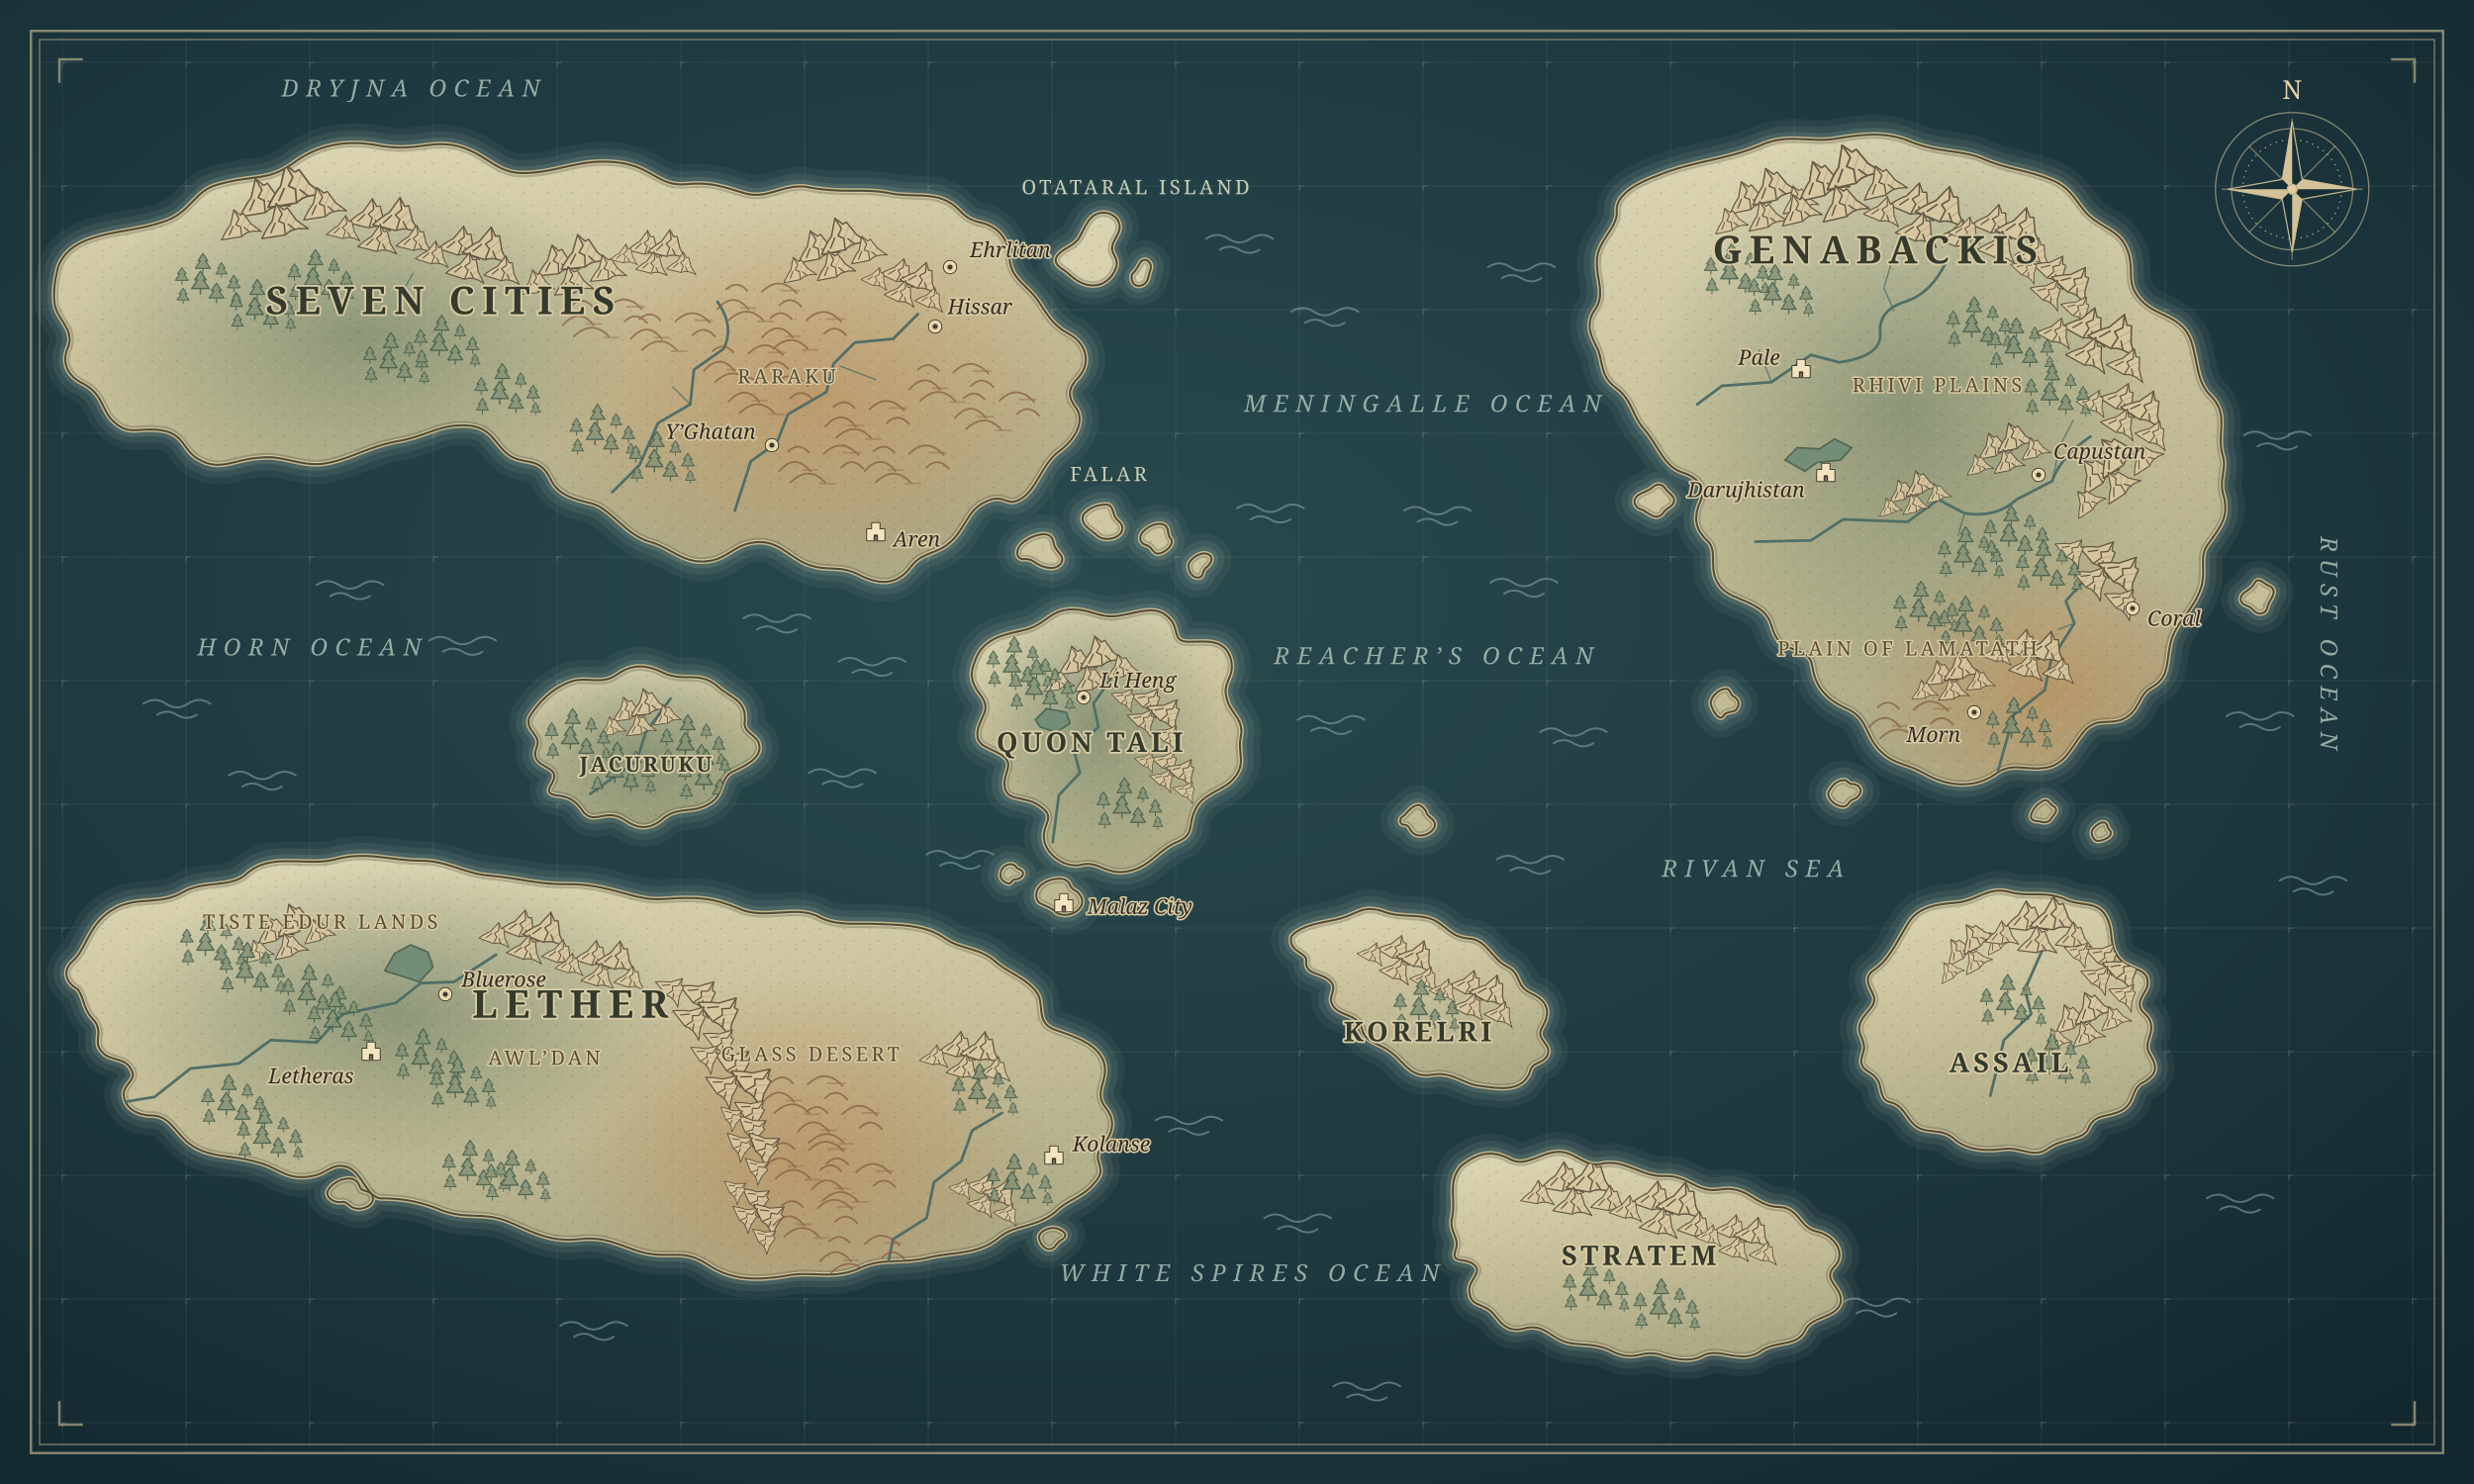
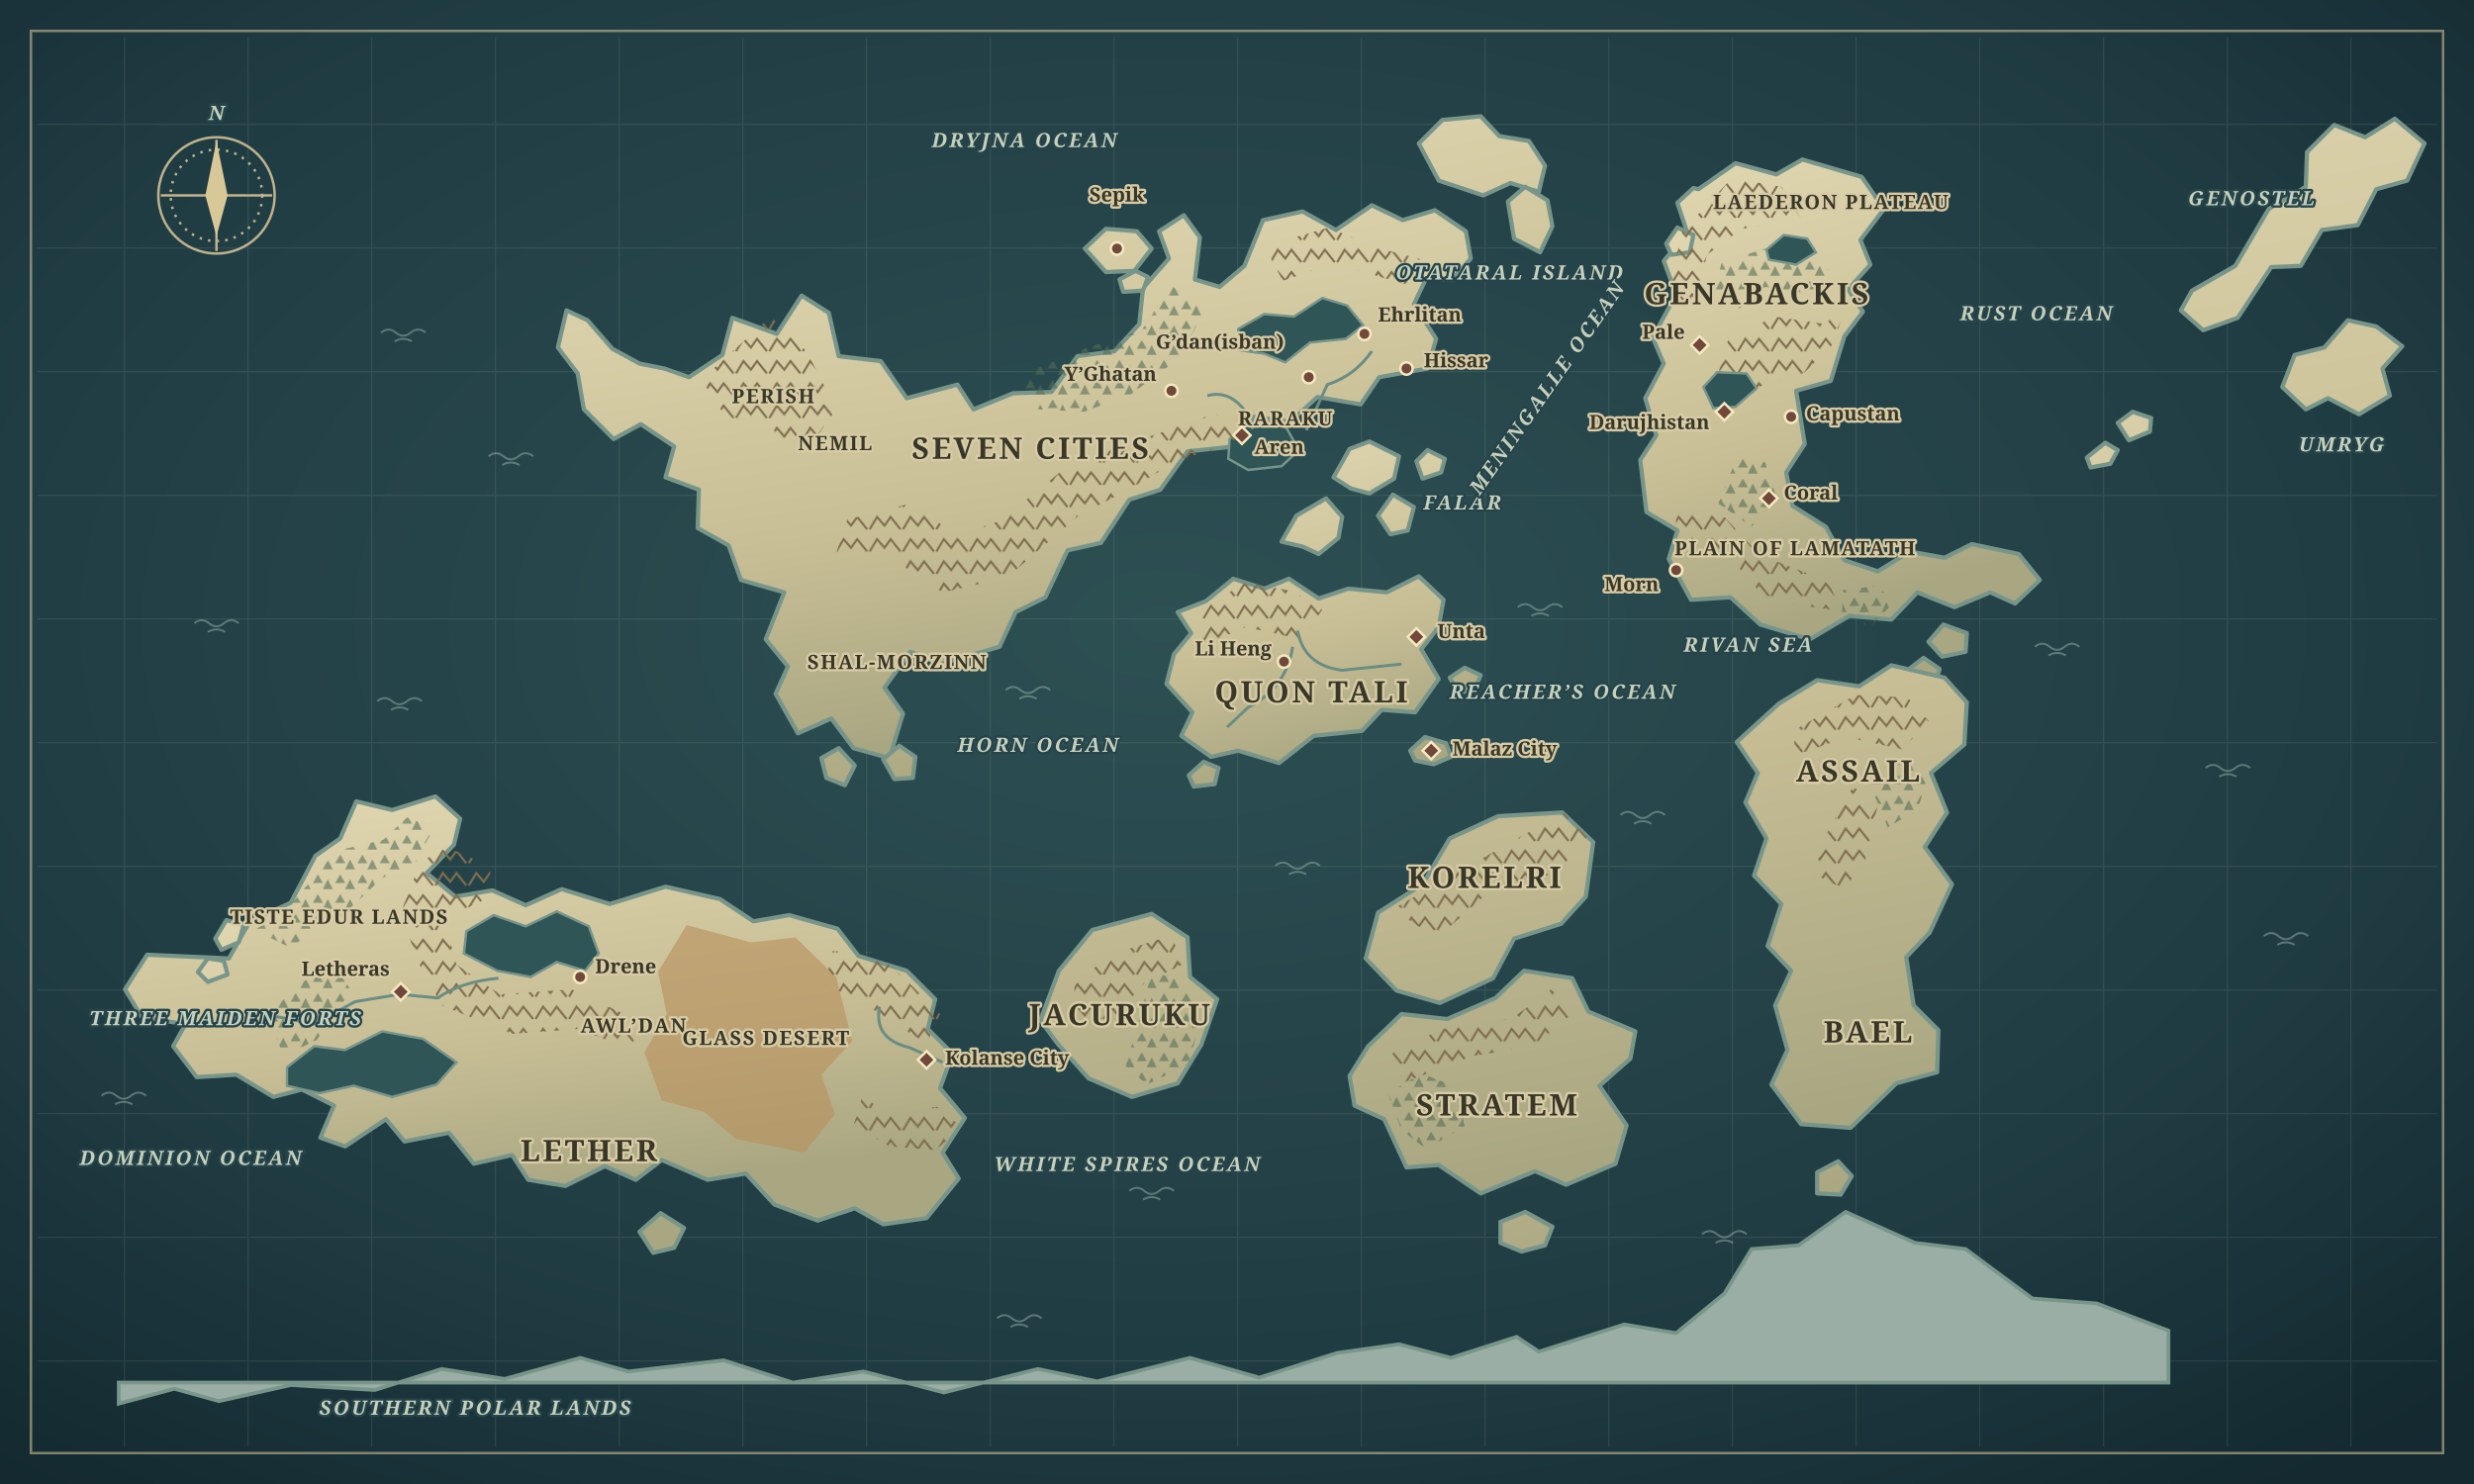
<svg xmlns="http://www.w3.org/2000/svg" viewBox="0 0 2000 1200" width="2000" height="1200" role="img" aria-labelledby="title desc">
  <defs>
-     <radialGradient id="sea" cx="44%" cy="40%" r="76%">
-       <stop stop-color="#294a4e" />
-       <stop offset=".65" stop-color="#1d373e" />
-       <stop offset="1" stop-color="#13272e" />
+     <radialGradient id="sea" cx="47%" cy="42%" r="74%">
+       <stop stop-color="#2d5053" />
+       <stop offset=".67" stop-color="#203c43" />
+       <stop offset="1" stop-color="#142930" />
    </radialGradient>
-     <linearGradient id="land" x2=".2" y2="1">
-       <stop stop-color="#ddd7b6" />
-       <stop offset=".52" stop-color="#c7c09a" />
-       <stop offset="1" stop-color="#adab87" />
+     <linearGradient id="land" x2=".25" y2="1">
+       <stop stop-color="#e1d8b2" />
+       <stop offset=".62" stop-color="#c9bf96" />
+       <stop offset="1" stop-color="#a9a782" />
    </linearGradient>
-     <radialGradient id="sand">
-       <stop stop-color="#bc8a57" stop-opacity=".64" />
-       <stop offset="1" stop-color="#bc8a57" stop-opacity="0" />
-     </radialGradient>
-     <radialGradient id="green">
-       <stop stop-color="#556e56" stop-opacity=".52" />
-       <stop offset="1" stop-color="#556e56" stop-opacity="0" />
-     </radialGradient>
-     <pattern id="graticule" width="100" height="100" patternUnits="userSpaceOnUse" x="50" y="50">
-       <path d="M0 100V0H100" fill="none" stroke="#a6b8ae" stroke-opacity=".16" />
-       <path d="M-4 0H4M0 0v4" stroke="#c6c8ab" stroke-opacity=".36" />
+     <pattern id="grid" width="100" height="100" patternUnits="userSpaceOnUse">
+       <path d="M0 100V0h100" fill="none" stroke="#b8ccb8" stroke-opacity=".115" stroke-width="2" />
    </pattern>
-     <pattern id="paper" width="20" height="17" patternUnits="userSpaceOnUse">
-       <path d="M2 3h2m9 2h1m-5 8h2m7-4h1M3 16h1" stroke="#342d21" stroke-width=".8" stroke-opacity=".2" />
-       <path d="M5 8h2m9 6h1m-8-13h1" stroke="#f7efce" stroke-width=".8" stroke-opacity=".26" />
+     <pattern id="ridge" width="27" height="18" patternUnits="userSpaceOnUse">
+       <path d="m1 14 6-10 6 7 5-7 8 10" fill="none" stroke="#7e6d4e" stroke-width="1.7" />
    </pattern>
-     <pattern id="hatch" width="6" height="6" patternUnits="userSpaceOnUse" patternTransform="rotate(35)">
-       <path d="M0 0v6" stroke="#655643" stroke-opacity=".28" stroke-width="1.6" />
+     <pattern id="trees" width="18" height="16" patternUnits="userSpaceOnUse">
+       <path d="m1 10 4-7 4 7zm8 5 4-8 4 8z" fill="#536c57" opacity=".58" />
    </pattern>
-     <path id="seven" d="M47 216       C58 186 101 190 130 180 C155 173 156 154 177 149       C206 141 216 147 237 132 C256 118 278 112 308 118       C338 123 349 112 373 119 C395 126 402 141 425 140       C452 139 467 129 495 131 C527 133 531 151 554 149       C575 147 584 151 601 156 C620 162 632 149 651 151       C682 157 696 152 718 156 C736 160 754 155 768 164       C777 169 778 177 793 180 C809 184 815 195 816 208       C817 226 830 230 839 243 C847 255 851 263 864 270       C877 277 883 292 872 305 C864 313 862 320 870 330       C878 342 867 357 856 365 C842 375 838 397 824 404       C813 410 812 398 796 406 C781 413 780 430 765 441       C753 449 744 447 735 460 C724 473 711 473 695 465       C678 456 670 463 652 456 C636 449 628 435 607 439       C591 442 586 455 565 454 C550 453 540 442 525 438       C505 432 494 411 478 407 C466 404 451 401 445 387       C436 369 425 376 413 369 C400 361 399 345 377 344       C354 343 345 353 320 357 C295 362 282 372 261 375       C242 377 229 368 211 370 C189 371 178 382 160 371       C148 364 149 351 131 348 C112 345 105 353 92 341       C82 332 84 319 67 310 C56 305 49 294 55 281       C61 266 45 258 44 244 C43 234 45 224 47 216Z" />
-     <path id="genabackis" d="M1340 142       C1369 130 1393 130 1422 118 C1446 107 1463 116 1485 112       C1504 109 1523 106 1543 114 C1567 124 1585 121 1602 128       C1622 137 1637 137 1657 145 C1677 152 1679 168 1693 178       C1706 187 1716 189 1721 206 C1725 221 1718 231 1733 245       C1745 256 1764 256 1771 275 C1777 292 1775 308 1787 320       C1803 336 1791 351 1797 369 C1800 379 1794 387 1797 399       C1803 418 1794 427 1785 440 C1777 450 1784 462 1779 476       C1772 496 1757 504 1754 523 C1751 539 1753 548 1739 556       C1728 562 1730 576 1715 582 C1704 586 1695 580 1685 591       C1674 604 1670 619 1652 621 C1637 623 1626 616 1613 626       C1594 639 1572 635 1555 625 C1539 616 1531 619 1518 605       C1508 593 1509 580 1493 573 C1473 564 1467 552 1465 538       C1463 525 1447 527 1439 519 C1430 510 1435 501 1422 492       C1407 482 1393 483 1387 468 C1382 456 1389 444 1379 436       C1371 428 1369 419 1374 407 C1380 395 1373 386 1360 382       C1345 377 1341 361 1330 348 C1319 336 1320 324 1307 314       C1294 305 1296 294 1292 283 C1287 273 1281 263 1289 251       C1298 239 1291 227 1291 213 C1290 195 1308 185 1307 171       C1306 157 1324 148 1340 142Z" />
-     <path id="quon" d="M788 535       C795 514 815 513 830 509 C847 504 850 491 871 493       C884 494 890 500 904 498 C923 495 936 488 947 502       C953 510 948 519 961 519 C975 519 990 516 995 533       C999 548 987 551 992 566 C995 577 1006 582 1003 596       C1000 610 1009 618 995 632 C986 640 972 642 966 655       C960 668 966 675 951 681 C937 687 930 700 914 704       C895 709 889 696 875 699 C862 703 845 691 844 678       C843 665 854 661 841 652 C828 642 812 650 812 633       C813 622 820 617 809 610 C797 603 787 603 791 588       C795 576 801 573 792 561 C785 552 784 545 788 535Z" />
-     <path id="lether" d="M58 778       C71 767 71 746 94 734 C112 725 129 732 147 722       C165 711 187 719 200 706 C220 689 247 701 271 695       C296 688 316 696 340 696 C362 696 374 706 395 708       C420 710 433 715 456 715 C493 714 512 729 536 727       C565 725 576 726 598 735 C618 744 643 732 661 741       C674 748 686 747 704 747 C726 748 747 747 764 759       C777 768 791 766 804 777 C813 786 831 791 839 804       C844 814 838 826 851 832 C867 838 890 844 893 862       C895 875 884 884 894 896 C902 906 900 916 891 927       C881 939 896 943 886 955 C875 969 864 969 853 980       C837 993 820 990 807 1001 C790 1015 770 1012 750 1017       C729 1022 713 1017 696 1025 C675 1035 658 1028 639 1031       C611 1036 591 1035 573 1023 C552 1009 544 1018 521 1013       C504 1009 491 999 468 1002 C443 1005 427 994 409 987       C389 980 378 986 358 979 C341 972 327 969 308 969       C295 968 293 945 278 943 C268 941 264 949 252 951       C232 955 225 944 209 940       C185 933 167 937 151 923 C141 914 136 902 123 902       C111 902 100 896 100 884 C102 874 112 873 105 863       C100 855 88 858 82 850 C75 842 84 835 76 825       C67 816 69 809 63 800 C54 795 50 786 58 778Z" />
-     <path id="jacuruku" d="M428 580       C435 568 447 556 462 551 C475 547 486 554 498 546       C509 538 520 536 536 544 C553 552 565 542 580 555       C591 565 604 566 602 584 C601 592 610 594 613 600       C618 612 603 619 592 624 C581 630 586 643 573 650       C560 658 549 652 537 661 C525 672 515 670 505 663       C490 653 481 667 472 657 C466 648 461 644 449 643       C434 640 458 629 443 621 C436 617 430 614 434 604       C438 594 424 591 428 580Z" />
-     <path id="korel" d="M1044 757       C1054 746 1075 746 1086 742 C1098 738 1103 732 1118 737       C1133 743 1149 738 1161 745 C1171 751 1174 758 1188 759       C1202 760 1206 776 1219 782 C1230 788 1225 797 1237 803       C1251 809 1254 818 1247 830 C1240 841 1255 844 1251 853       C1247 861 1239 858 1237 866 C1231 884 1211 880 1196 878       C1184 877 1174 866 1158 869 C1141 872 1136 860 1126 852       C1114 842 1104 844 1101 832 C1098 819 1081 822 1077 812       C1073 805 1083 799 1074 792 C1066 786 1055 788 1056 777       C1057 770 1041 770 1044 757Z" />
-     <path id="stratem" d="M1181 943       C1196 931 1207 930 1222 938 C1233 943 1243 934 1255 932       C1272 928 1280 945 1295 941 C1313 937 1328 952 1345 951       C1365 950 1371 965 1390 962 C1413 958 1418 975 1437 976       C1455 976 1454 993 1469 996 C1483 999 1493 1014 1483 1024       C1472 1035 1490 1041 1488 1053 C1485 1066 1464 1064 1459 1076       C1453 1089 1436 1084 1424 1092 C1408 1104 1390 1089 1377 1096       C1368 1101 1357 1100 1344 1096 C1327 1090 1323 1102 1304 1093       C1291 1086 1280 1088 1269 1086 C1254 1083 1249 1070 1233 1074       C1216 1079 1212 1066 1205 1060 C1198 1054 1189 1056 1188 1045       C1186 1036 1199 1029 1192 1023 C1185 1016 1172 1023 1177 1010       C1180 1000 1171 996 1174 984 C1177 969 1170 956 1181 943Z" />
-     <path id="assail" d="M1514 785       C1527 777 1533 762 1543 746 C1551 733 1567 731 1581 730       C1597 729 1607 717 1623 721 C1642 726 1652 720 1669 727       C1683 734 1697 727 1704 744 C1709 756 1704 766 1715 777       C1724 785 1738 783 1736 797 C1734 804 1725 811 1733 819       C1747 831 1732 841 1737 851 C1743 861 1746 867 1733 875       C1722 880 1727 891 1715 898 C1703 904 1693 900 1688 913       C1684 922 1667 920 1655 929 C1644 937 1633 927 1620 929       C1605 931 1590 930 1580 921 C1569 911 1556 918 1547 909       C1540 902 1538 893 1527 891 C1519 888 1522 878 1517 872       C1512 865 1501 866 1506 852 C1510 841 1500 837 1504 827       C1507 819 1517 814 1515 806 C1512 798 1506 792 1514 785Z" />
-     <path id="islands" d="M854 208c4-7 13-8 18-15 5-8 8-21 20-21 8 0 14 6 13 13       -1 6-6 10-6 16 0 5 6 9 3 16-4 10-13 16-24 13-8-2-13-8-17-11-5-3-9-6-7-11z       M915 222q4-4 7-10c4-5 10 1 8 6-2 5-1 11-8 13-5 1-8-3-7-9z       M823 444c2-6 13-12 21-12 5 0 7 3 8 8 1 6 9 9 6 15-3 5-9 5-15 3-6-2-8-6-14-6-5 1-8-3-6-8z       M876 416c4-5 11-8 18-8 5 0 5 4 7 9 1 4 8 6 6 12-2 7-15 9-20 4-4-4-15-9-11-17z       M922 434c1-6 12-12 18-10 6 2 3 8 6 11 4 4-2 10-7 12-7 3-7-5-12-6-3-1-6-3-5-7z       M961 456c2-5 10-10 15-8 6 2 3 8-1 11-4 3-1 8-7 8-5 0-8-7-7-11z       M838 722c1-8 14-13 22-11 6 2 4 7 9 9 5 3 8 9 4 14-4 6-15 8-20 3-3-3-7-4-11-6-3-1-5-5-4-9z       M809 706c0-4 5-8 9-7 3 0 3 3 6 4 6 2 2 8-3 8-4 0-3 5-7 3-3-1-6-4-5-8z       M1133 661c4-2 7-9 13-10 3 0 6 3 7 6 1 4 7 5 7 10-1 7-12 11-17 7-4-3-3-6-7-7-4 0-5-3-3-6z       M1322 403c3-5 10-5 14-9 3-3 8-3 10 1 3 4 9 7 7 11-1 4-5 4-8 8-6 9-14-1-18-2-4-1-7-5-5-9z       M1383 569c0-6 7-12 12-12 4 0 3 4 6 6 4 2 6 6 3 10-2 4-8 1-11 6-3 5-9-5-10-10z       M1478 641c3-6 7-10 12-10 3-1 4 3 7 3 7 0 9 6 5 10-3 3-6 2-8 6-4 6-17-2-16-9z       M265 963c2-5 10-10 17-10 6 0 8 4 9 7 1 4 8 2 10 7 3 7-8 12-14 10-5-1-6-6-11-5-6 1-13-4-11-9z       M840 1000c1-5 10-9 16-6 5 2 7 5 3 8-6 3-5 7-10 8-4 1-9-5-9-10z       M1642 659c1-4 4-8 9-11 5-3 6 3 9 4 5 3 0 7-2 10-3 5-8 2-11 2-3 0-6-2-5-5z       M1691 673c0-3 6-8 9-8 4 0 3 4 5 6 5 4-4 9-9 9-3 0-5-4-5-7z       M1812 482c2-4 8-5 11-11 3-5 8 2 12 3 5 3 3 7 0 12-3 4-1 9-7 10-5 1-6-4-11-6-4-1-7-4-5-8z" />
-     <g id="shores">
-       <use href="#seven" />
-       <use href="#genabackis" />
-       <use href="#quon" />
-       <use href="#lether" />
-       <use href="#jacuruku" />
-       <use href="#korel" />
-       <use href="#stratem" />
-       <use href="#assail" />
-       <use href="#islands" />
-     </g>
-     <clipPath id="landmask">
-       <use href="#seven" />
-       <use href="#genabackis" />
-       <use href="#quon" />
-       <use href="#lether" />
-       <use href="#jacuruku" />
-       <use href="#korel" />
-       <use href="#stratem" />
-       <use href="#assail" />
-       <use href="#islands" />
-     </clipPath>
-     <g id="peak" stroke="#584c38" stroke-width="1.15" stroke-linecap="round" stroke-linejoin="round">
-       <path d="M-19 7q6-8 11-12l6-13 5 6 3-1 5 11 8 9q-12-4-19 1z" fill="#d9c8a1" />
-       <path d="M-2-18l3 9-4 5 4 3-1 9q7-5 19-1l-8-9-5-11-3 1z" fill="url(#hatch)" stroke="none" />
-       <path d="M-2-18l3 9-4 5 4 3-1 8M4 0l4 5m-14-8-5 7" fill="none" />
-     </g>
-     <g id="ridge">
-       <use href="#peak" transform="translate(0 -9) scale(.91)" />
-       <use href="#peak" transform="translate(22 -12) scale(1.03)" />
-       <use href="#peak" transform="translate(39 3) scale(.78)" />
-       <use href="#peak" transform="translate(-19 5) scale(.72)" />
-       <use href="#peak" transform="translate(10 9) scale(.84)" />
-     </g>
-     <g id="tree" fill="#849174" stroke="#3e5948" stroke-width="1" stroke-linejoin="round">
-       <path d="M0-10l-4 6h2l-4 6h12l-4-6h2z" />
-       <path d="M0 2v4" fill="none" />
-     </g>
-     <g id="woods">
-       <use href="#tree" transform="translate(3 -15)" />
-       <use href="#tree" transform="translate(-14 -5) scale(.86)" />
-       <use href="#tree" transform="translate(18 -10) scale(.76)" />
-       <use href="#tree" transform="translate(1 1) scale(1.16)" />
-       <use href="#tree" transform="translate(28 1) scale(.85)" />
-       <use href="#tree" transform="translate(14 9)" />
-       <use href="#tree" transform="translate(-13 11) scale(.8)" />
-       <use href="#tree" transform="translate(30 13) scale(.67)" />
-     </g>
-     <g id="dunes" fill="none" stroke="#886042" stroke-width="1.5" stroke-linecap="round">
-       <path d="M-31 8q13-15 25 0m-16 9q15-14 28 0m-1-23q14-14 28 1m-14 10q9-9 18 1m-61-14q9-8 17 1" />
-       <path d="M-12 7h12m21-14h14M2 18h12" opacity=".53" />
-     </g>
-     <g id="waves" stroke="#91ada6" stroke-width="1.6" stroke-linecap="round" fill="none">
-       <path d="M-27 0q9-6 18 0t18 0 18 0M-16 9q8-5 16 0t16 0" />
-     </g>
    <g id="town">
-       <circle r="5" fill="#f0dfb3" stroke="#3e3a2d" stroke-width="1.5" />
-       <circle r="2" fill="#3e3a2d" />
+       <circle r="5" fill="#71483a" stroke="#f5e9c2" stroke-width="2" />
    </g>
    <g id="city">
-       <path d="M-7 5v-9h4v-5h6v5h4v9z" fill="#f2e4be" stroke="#3e3a2d" stroke-width="1.5" />
-       <path d="M-1 5V1h2v4" fill="none" stroke="#3e3a2d" stroke-width="1.5" />
+       <path d="M0-7 7 0 0 7-7 0z" fill="#71483a" stroke="#f5e9c2" stroke-width="2" />
    </g>
-     <style>
-       text{font-family:Georgia,serif}
-       .continent,.area,.settlement{paint-order:stroke;stroke:#d8cba4;stroke-linejoin:round}
-       .continent{font-size:31px;font-weight:bold;letter-spacing:6px;fill:#343b2d;stroke-width:3;text-anchor:middle}
-       .continent .subregion{font-size:22px;letter-spacing:3px}
-       .continent .island{font-size:17px;letter-spacing:2px}
-       .area{font-size:16px;letter-spacing:2.7px;fill:#594e34;stroke-width:2.5;text-anchor:middle}
-       .settlement{font-size:17px;font-style:italic;fill:#332d25;stroke-width:2.6}
-       .ocean{font-size:19px;letter-spacing:6px;font-style:italic;fill:#bdd0c2;text-anchor:middle;opacity:.75}
-       .river{fill:none;stroke:#506e66;stroke-width:2.2;stroke-linecap:round;stroke-linejoin:round}
-       .tributary{stroke-width:1.2;opacity:.75}
-     </style>
+     <g id="waves" fill="none" stroke="#9bb7ad" stroke-width="1.6" opacity=".48">
+       <path d="M-18 1q6-5 12 0T6 1t12 0m-25 7q7-4 14 0" />
+     </g>
  </defs>
-   <rect width="2000" height="1200" fill="url(#sea)" />
-   <rect x="30" y="30" width="1940" height="1140" fill="url(#graticule)" />
-   <g fill="none" stroke="#a2b2a1" stroke-linejoin="round">
-     <use href="#shores" stroke-width="32" opacity=".08" />
-     <use href="#shores" stroke-width="21" opacity=".11" />
-     <use href="#shores" stroke-width="11" opacity=".18" />
+   <style>
+     .land{fill:url(#land);stroke:#78958a;stroke-width:3.4;stroke-linejoin:round}
+     .water{fill:#2f5557;stroke:#78958a;stroke-width:2}.river{fill:none;stroke:#6a8d84;stroke-width:2.4}
+     text{font:600 19px Georgia,serif;fill:#393728;paint-order:stroke;stroke:#d7cba5;stroke-width:3.8;stroke-linejoin:round}
+     .continent,.ocean,.area{text-anchor:middle}.continent{font-size:24px;letter-spacing:2.2px}.area{font-size:16px;letter-spacing:1.2px}
+     .ocean{font-size:16px;letter-spacing:2px;font-style:italic;fill:#c5d1bc;stroke:#26444a}.settlements text:not(.ocean){font-size:16px}
+   </style>
+   <path fill="url(#sea)" d="M0 0h2000v1200H0z" />
+   <path fill="url(#grid)" d="M30 30h1940v1140H30z" />
+   <path class="land" d="M557 305l27-18 8-30 36 13 20-31 22 14 8 35 34 4 21 30 41-11 13 20 32-13 31-1 21-29 30-4 20-22 3-29 21-24-8-22 20-13 13 18-4 34 20 6 20-17 15-37 32-7 27 15 29-20 25 12 26-8 25 17 4 22-15 17-21-1-10 21 18 28-7 24-39 7-15 22-35-6-22 20-30-4-15 24-38 4-22 31-25 8-23 35-27 6-18 38-24 12-13 28-48 14-24-10-21 29 15 21-11 36-29-8-18-24-27 12-18-32 10-22-18-22 15-38-35-10-10-28-25-14 1-31-27-10 7-25-27-18-22 12-24-24-5-29-16-21 7-30l17 8 20 23 22 12 20 4 20 7z" />
+   <path class="land" d="m877 201 17-16 25 2 12 14-14 18-23 1zM905 226l13-7 10 5-4 11-16 1zM1147 116l19-19 31-3 15 16 24 4 13 20-5 21-23-7-22 10-36-12zM1219 163l14-12 18 11 4 21-10 21-21-11zM1017 535l22-11 15 9-6 16-23 12zM714 614l13-11 13 9-2 17-15 1zM664 613l14-8 13 14-8 16-15-6z" />
+   <path class="water" d="m1001 266 21-12 24 2 23-15 20 6 13 16-14 11-29 3-20 16-17-7-21-3zM994 355l22-18 24 9 10 18-14 13-27 3-16-9z" />
+   <path fill="url(#ridge)" d="m567 307 56-51 29 28 24 47-27 38-27-24-34-6zM685 420l51-13 38 26 35-12 55-45 68-24 51-18 20 23-50 15-41 24-40 21-58 50-52 12-46-31-42 5zM1022 199l52-15 38 16 38 10-13 20-59-17-41 14z" />
+   <path fill="url(#trees)" d="m821 305 58-24 44-14 24-36 27 20-21 39-39 29-38 14-37-2z" />
+   <path class="river" d="M976 320q18-5 31 13l6 14m96-63q-14 20-36 27l-17 37" />
+   <path class="land" d="M1373 153l30-21 33 9 21-12 48 14 18 26-19 25 8 20-18 20 12 18-15 20-11 36-28 8 7 43-15 23 5 27 27 17 15 27 27 9 26-16 28 5 22-11 38 8 17 21-20 19-20-9-29 12-30-12-21 22-34-3-32 19-40-12-24-22-32 2-18-33 7-23-25-15-5-42 13-20-9-30 15-28-9-21 19-35-10-27 19-23-8-24 13-12 4 1z" />
+   <path class="land" d="m1347 197 9-13 13 6-3 14-15 2zm212 322 12-14 19 7-1 15-19 4zm-17 23 13-10 13 9-5 16-13 1z" />
+   <path fill="url(#ridge)" d="m1360 187 40-43 40 7 16 26-48 8-28 21-12 45-20-14zM1397 275l37-19 41 6 18-15-12 32-25 25-32 8-30 28-11-18zM1355 411l37 5 31 33 55 21 10 24-59-8-31-36-43-17z" />
+   <path fill="url(#trees)" d="m1392 212 45-14 41 20-12 20-39-6-23 19-19-14zM1405 368l22 6 10 31-21 21-27-19zM1490 477l25-3 18 11-21 22-23-11z" />
+   <path class="water" d="m1377 313 11-12 24 1 8 12-17 15-18 1zm51-111 14-12 19 3 7 11-16 10-22-4z" />
+   <path class="land" d="M975 486l22-18 25 8 20-8 24 16 24-8 31 3 26-13 20 19-4 22-14 18 14 24-19 27-27-2-16 17-39 4-28 22-33-10-22 5-24-17 9-19-21-23 6-24 14-17-11-17zM1036 438l12-21 24-14 13 15-3 17-16 13-13-6zM1078 386l13-23 16-6 24 12-4 18-20 12-15-4zM1114 417l12-17 17 10-5 19-14 3zM1145 373l9-9 14 7-3 11-15 5zM1140 607l12-11 17 5 4 11-14 6-15-3zM1172 548l12-8 13 6-5 12-13 2zM961 627l12-11 12 5-3 13-17 2z" />
+   <path fill="url(#ridge)" d="m972 492 35-21 38 7 24 15-17 24-45-10-35 15z" />
+   <path class="river" d="M1049 510q5 28 36 32l48-5m-88-14q-5 33-36 49l-17 16" />
+   <path class="land" d="M185 775l17-30 33-15 20-38 20-14 13-30 29 7 35-11 20 18-5 21-22 23 23 19 30-5 27 12 29-13 39 12 45-14 44 10 27 18 29-5 39 11 17 22 39 12 23 23-6 24 20 20-10 28 20 24-18 28 13 21-26 32-35 5-23-13-30 10-35-13-23-25-31 5-37-16-21 16-25-11-32 16-30-5-13-20-31 7-20-25-36 7-15-18-33 22-20-7 11-26-26-13-23 6-30-18-32 2-19-25 10-18-35-5-14-23 18-28z" />
+   <path class="land" d="m174 759 9-15 14 4-4 14-14 6zm-6 16 13 2 3 11-16 6-8-8zM517 996l17-15 19 12-8 16-17 4z" />
+   <path class="water" d="m377 753 22-13 26 9 25-12 26 12 8 22-11 14-23-7-21 12-27-5-27-14zM232 863l22-17 25 3 30-15 33 6 27 19-16 18-36 10-31-9-28 6-26-6z" />
+   <path fill="#b88f5c" opacity=".62" d="m555 748 52 14 36-4 33 32 13 52-25 27 11 32-25 31-55-11-26-22-34-9-14-39 18-31-7-34z" />
+   <path fill="url(#ridge)" d="m340 697 21-12 37 16-9 28-30 14 10 37 35 24 58-4 49 23 3 27-47-18-53 4-57-23-19-35-14-40zM673 769l34 1 25 22 28 28-11 24-53-34-29-14zM697 887l20 12 41-4 20 17-22 18-37-3-29-17z" />
+   <path fill="url(#trees)" d="m206 752 26-17 40-47 38-9 19-18 22 8-15 28-27 13-31 29-44 27zM217 821l26-27 30-9 11 16-28 40-27 13z" />
+   <path class="river" d="M403 791q-31 3-49 16l-31-3-36 6-33 18-31-6m488-8q-5 26 24 33l27 12" />
+   <path class="land" d="M856 785l27-33 48-13 29 19 2 32 22 18-13 37-19 31-37 11-35-15-25-28-14-19zM1114 738l36-23 22-37 39-18 52-3 25 24-6 44-20 22-38 12-17 32-43 20-35-10-25-26zM1106 846l27-26 37 4 39-17 23-22 39 6 13 27 38 16-4 22-25 22 22 32-9 31-40 17-25-11-44 18-34-23-26 2-18-39-24-11-4-24zM1438 569l31-19 34 5 26-17 43 10 18 20-2 34-27 23 13 32-18 28 22 30-18 39-19 20 6 39 20 20-1 34-33 9-37 36-40-3-24-32 13-28-10-36 13-28-19-20 11-34-22-23 10-30-17-29 10-24-17-25zM1772 235l35-20 27-46 30-18 1-28 22-22 25 10 24-15 24 20-14 30-25 7-15 29-29 4-17 29-24 1-27 41-28 10-18-16zM1855 287l24-6 19-22 23 5 21 16-16 18 6 22-25 15-25-13-18 9-19-18z" />
+   <path class="land" d="m1469 948 17-9 11 12-9 15-19-1zm-256 40 20-8 22 12-6 15-19 5-17-7zm499-646 12-9 15 5-1 11-17 7zm-25 28 15-12 10 6-6 11-16 3z" />
+   <path fill="url(#ridge)" d="m869 795 29-23 47-15 15 21-35 17-28 32-30-5zM1126 735l51-29 87-49 19 20-25 29-53 14-44 39zM1125 852l41-20 57-9 31-23 18 19-33 27-49 8-57 22zM1453 589l47-27 42 2 17 19-21 23-45-10-45 16zM1474 679l24-43 20 15-10 44-17 24-24-12z" />
+   <path fill="url(#trees)" d="m931 785 22 8 19 30-12 38-33 16-17-15 13-45zM1122 884l27-16 28 11 7 32-31 18-20-15zM1512 635l28-22 20 12-10 30-24 14z" />
+   <path fill="#9aaea5" stroke="#78958a" stroke-width="3" d="M96 1135l45-12 36 10 58-13 68 4 54-17 51 8 61-17 39 11 77-9 56 18 57-9 65 17 76-19 48 10 75-19 56 16 63-20 50-7 42 11 53-17 18 12 69-22 42 7 39-32 22-36 38-3 38-27 56 25 41 5 54 40 52 4 58 22v42H96z" />
+   <g>
+     <use href="#waves" x="326" y="268" />
+     <use href="#waves" x="413" y="368" />
+     <use href="#waves" x="175" y="503" />
+     <use href="#waves" x="323" y="566" />
+     <use href="#waves" x="831" y="557" />
+     <use href="#waves" x="1049" y="699" />
+     <use href="#waves" x="1245" y="490" />
+     <use href="#waves" x="1328" y="658" />
+     <use href="#waves" x="1663" y="522" />
+     <use href="#waves" x="1801" y="620" />
+     <use href="#waves" x="1848" y="756" />
+     <use href="#waves" x="100" y="885" />
+     <use href="#waves" x="931" y="962" />
+     <use href="#waves" x="824" y="1065" />
+     <use href="#waves" x="1394" y="997" />
  </g>
-   <use href="#shores" fill="url(#land)" stroke="#c2b68d" stroke-width="4" stroke-linejoin="round" />
-   <g clip-path="url(#landmask)">
-     <ellipse cx="656" cy="321" rx="237" ry="157" fill="url(#sand)" />
-     <ellipse cx="290" cy="270" rx="230" ry="130" fill="url(#green)" />
-     <ellipse cx="1540" cy="331" rx="210" ry="233" fill="url(#green)" />
-     <ellipse cx="1655" cy="560" rx="153" ry="118" fill="url(#sand)" />
-     <ellipse cx="320" cy="820" rx="237" ry="121" fill="url(#green)" />
-     <ellipse cx="650" cy="937" rx="196" ry="148" fill="url(#sand)" />
-     <ellipse cx="519" cy="611" rx="117" ry="83" fill="url(#green)" />
-     <ellipse cx="885" cy="586" rx="103" ry="110" fill="url(#green)" />
-     <rect width="2000" height="1200" fill="url(#paper)" />
-     <use href="#shores" fill="none" stroke="#494c38" stroke-width="7" stroke-opacity=".28" />
-     <use href="#shores" fill="none" stroke="#f4e8be" stroke-width="3.5" stroke-opacity=".63" />
+   <g>
+     <text class="continent" x="833" y="371" data-cs="SEDMIMĚSTÍ">SEVEN CITIES</text>
+     <text class="continent" x="1420" y="246" data-cs="GENABAKIS">GENABACKIS</text>
+     <text class="continent" x="1060" y="568">QUON TALI</text>
+     <text class="ocean" x="1182" y="412">FALAR</text>
+     <text class="continent" x="476" y="939" data-cs="LEDER">LETHER</text>
+     <text class="continent" x="905" y="829">JACURUKU</text>
+     <text class="continent" x="1200" y="718">KORELRI</text>
+     <text class="continent" x="1210" y="902">STRATEM</text>
+     <text class="continent" x="1502" y="632">ASSAIL</text>
+     <text class="continent" x="1510" y="843">BAEL</text>
+     <text class="ocean" x="1820" y="166">GENOSTEL</text>
+     <text class="ocean" x="1893" y="365">UMRYG</text>
+     <text class="area" x="625" y="326" data-cs="ZÁNIK">PERISH</text>
+     <text class="area" x="675" y="364">NEMIL</text>
+     <text class="area" x="725" y="541">SHAL-MORZINN</text>
+     <text class="ocean" x="1220" y="226" data-cs="OTATARALOVÝ OSTROV">OTATARAL ISLAND</text>
+     <text class="area" x="1039" y="344">RARAKU</text>
+     <text class="area" x="1480" y="169" data-cs="LAEDERONSKÁ PLOŠINA">LAEDERON PLATEAU</text>
+     <text class="area" x="1451" y="449" data-cs="LAMATATHSKÁ PLÁŇ">PLAIN OF LAMATATH</text>
+     <text class="area" x="274" y="747" data-cs="ÚZEMÍ TISTE EDUR">TISTE EDUR LANDS</text>
+     <text class="area" x="512" y="835" data-cs="OUL’DAN">AWL’DAN</text>
+     <text class="area" x="619" y="845" data-cs="SKLENĚNÁ POUŠŤ">GLASS DESERT</text>
+     <text class="ocean" x="384" y="1144" data-cs="JIŽNÍ POLÁRNÍ ZEMĚ">SOUTHERN POLAR LANDS</text>
  </g>
-   <use href="#shores" fill="none" stroke="#514c38" stroke-width="1.65" stroke-linejoin="round" />
-   <g class="river" clip-path="url(#landmask)">
-     <path d="M1574 210q-12 27-34 34t-20 26q1 18-33 23l-23-6-32 22-40 3-20 15" />
-     <path d="M1690 353q-24 16-31 36l-29 15q-16 15-42 11l-21-11-25 18-52-2-26 17-45 1" />
-     <path d="M1688 466l-18 20 7 18-19 30-5 24-25 20-13 46" />
-     <path d="M580 244q14 20 5 38l-24 17-3 28-26 15-15 34-22 22" />
-     <path d="M742 254l-20 20-31 3-17 17-6 23-31 18-9 23-21 15-13 40" />
-     <path d="M898 549l-14 20 4 19-20 18 5 19-17 18-5 38" />
-     <path d="M401 772l-34 22-27 1-20 16-43 9-21 23-37-2-26 19-39 4-29 23-24 4" />
-     <path d="M810 900l-24 14-9 25-22 17-6 29-27 17-12 57" />
-     <path d="M542 565l-20 27-7 23-38 27m1175 124-15 34 5 20-22 21-11 45" />
-     <path class="tributary" d="M1530 209l-7 24 8 18m-109 32 10 26m244 31-11 21-6 28m-76 44 5-18m76 94 13-5m-998-208 29 11m-164 6 14 14m-251 53 12 24m2-161 13-22m14 291 1 20m-583 35 22-4 17 11m46-86 16 20 29 11m-24-55-15 25-14 10m466 135-17-5-12-17" />
+   <g class="settlements">
+     <use href="#town" x="903" y="201" />
+     <text x="903" y="163" text-anchor="middle">Sepik</text>
+     <use href="#town" x="947" y="316" />
+     <text x="935" y="308" text-anchor="end">Y’Ghatan</text>
+     <use href="#town" x="1058" y="305" />
+     <text x="1038" y="282" text-anchor="end">G’dan(isban)</text>
+     <use href="#town" x="1103" y="270" />
+     <text x="1114" y="260">Ehrlitan</text>
+     <use href="#town" x="1137" y="298" />
+     <text x="1151" y="297">Hissar</text>
+     <use href="#city" x="1004" y="352" />
+     <text x="1014" y="367">Aren</text>
+     <use href="#town" x="1038" y="535" />
+     <text x="1028" y="530" text-anchor="end">Li Heng</text>
+     <use href="#city" x="1145" y="515" />
+     <text x="1162" y="516">Unta</text>
+     <use href="#city" x="1157" y="607" />
+     <text x="1174" y="611" data-cs="Město Malaz">Malaz City</text>
+     <use href="#city" x="1374" y="279" />
+     <text x="1362" y="274" text-anchor="end" data-cs="Dřevnov">Pale</text>
+     <use href="#city" x="1394" y="333" />
+     <text x="1382" y="347" text-anchor="end" data-cs="Darúdžhistán">Darujhistan</text>
+     <use href="#town" x="1448" y="337" />
+     <text x="1460" y="340">Capustan</text>
+     <use href="#city" x="1430" y="403" />
+     <text x="1442" y="404" data-cs="Korál">Coral</text>
+     <use href="#town" x="1355" y="461" />
+     <text x="1341" y="478" text-anchor="end">Morn</text>
+     <use href="#city" x="324" y="802" />
+     <text x="315" y="789" text-anchor="end" data-cs="Lederas">Letheras</text>
+     <use href="#town" x="469" y="790" />
+     <text x="481" y="787">Drene</text>
+     <text class="ocean" x="182" y="829" data-cs="TŘI DĚVÍNY">THREE MAIDEN FORTS</text>
+     <use href="#city" x="749" y="857" />
+     <text x="764" y="861" data-cs="Město Kolanse">Kolanse City</text>
  </g>
-   <g fill="#738d79" stroke="#526751" stroke-width="1.4">
-     <path d="M1443 372l10-10 18 1 12-8 14 7-9 10-19 2-10 7z" />
-     <path d="M311 785l8-14 13-7 14 6 4 12-11 12-12-4z" />
-     <path d="M837 582l9-9 16 3 3 9-11 7-13-4z" />
+   <g>
+     <text class="ocean" x="828" y="119" data-cs="DRYDŽHNANSKÝ OCEÁN">DRYJNA OCEAN</text>
+     <text class="ocean" x="1255" y="317" transform="rotate(-55 1255 317)" data-cs="MENINGALLESKÝ OCEÁN">MENINGALLE OCEAN</text>
+     <text class="ocean" x="839" y="608" data-cs="ROŽSKÝ OCEÁN">HORN OCEAN</text>
+     <text class="ocean" x="1263" y="565" data-cs="ŠÁHŮV OCEÁN">REACHER’S OCEAN</text>
+     <text class="ocean" x="1413" y="527" data-cs="RIVANSKÉ MOŘE">RIVAN SEA</text>
+     <text class="ocean" x="911" y="947" data-cs="BÍLÉ VĚŽE MOŘSKÉ">WHITE SPIRES OCEAN</text>
+     <text class="ocean" x="1646" y="259" data-cs="REZAVÝ OCEÁN">RUST OCEAN</text>
+     <text class="ocean" x="154" y="942" data-cs="ŘÍŠSKÝ OCEÁN">DOMINION OCEAN</text>
  </g>
-   <g opacity=".89" clip-path="url(#landmask)">
-     <use href="#ridge" transform="translate(215 174) rotate(-12) scale(1.2)" />
-     <use href="#ridge" transform="translate(298 186) rotate(11)" />
-     <use href="#ridge" transform="translate(370 208) rotate(15)" />
-     <use href="#ridge" transform="translate(452 223) rotate(-9)" />
-     <use href="#ridge" transform="translate(521 207) rotate(11) scale(.81)" />
-     <use href="#ridge" transform="translate(663 211) rotate(-14)" />
-     <use href="#ridge" transform="translate(724 229) rotate(23) scale(.82)" />
-     <use href="#ridge" transform="translate(1416 171) rotate(-15)" />
-     <use href="#ridge" transform="translate(1476 160) rotate(-16) scale(1.22)" />
-     <use href="#ridge" transform="translate(1544 175) rotate(20) scale(1.1)" />
-     <use href="#ridge" transform="translate(1609 190) rotate(20)" />
-     <use href="#ridge" transform="translate(1654 226) rotate(40) scale(.91)" />
-     <use href="#ridge" transform="translate(1683 275) rotate(26) scale(1.1)" />
-     <use href="#ridge" transform="translate(1710 332) rotate(30) scale(.95)" />
-     <use href="#ridge" transform="translate(1701 392) rotate(-36)" />
-     <use href="#ridge" transform="translate(1614 370) rotate(-14) scale(.81)" />
-     <use href="#ridge" transform="translate(1540 405) rotate(-14) scale(.7)" />
-     <use href="#ridge" transform="translate(1691 457) rotate(47)" />
-     <use href="#ridge" transform="translate(1570 554) rotate(-8) scale(.79)" />
-     <use href="#ridge" transform="translate(1633 531) rotate(18) scale(.89)" />
-     <use href="#ridge" transform="translate(872 545) rotate(-10) scale(.91)" />
-     <use href="#ridge" transform="translate(923 573) rotate(43) scale(.8)" />
-     <use href="#ridge" transform="translate(939 622) rotate(39) scale(.69)" />
-     <use href="#ridge" transform="translate(224 762) rotate(-16) scale(.88)" />
-     <use href="#ridge" transform="translate(419 759) rotate(18) scale(.93)" />
-     <use href="#ridge" transform="translate(478 782) rotate(15) scale(.86)" />
-     <use href="#ridge" transform="translate(559 812) rotate(49)" />
-     <use href="#ridge" transform="translate(586 867) rotate(53)" />
-     <use href="#ridge" transform="translate(601 916) rotate(66) scale(.81)" />
-     <use href="#ridge" transform="translate(605 974) rotate(61) scale(.79)" />
-     <use href="#ridge" transform="translate(773 856) rotate(14) scale(.87)" />
-     <use href="#ridge" transform="translate(791 966) rotate(31) scale(.73)" />
-     <use href="#ridge" transform="translate(509 583) rotate(-10) scale(.77)" />
-     <use href="#ridge" transform="translate(1125 776) rotate(27) scale(.83)" />
-     <use href="#ridge" transform="translate(1184 805) rotate(25) scale(.85)" />
-     <use href="#ridge" transform="translate(1588 776) rotate(-30) scale(.77)" />
-     <use href="#ridge" transform="translate(1638 754) rotate(4)" />
-     <use href="#ridge" transform="translate(1695 780) rotate(45) scale(.87)" />
-     <use href="#ridge" transform="translate(1677 833) rotate(-18) scale(.86)" />
-     <use href="#ridge" transform="translate(1263 965) rotate(7)" />
-     <use href="#ridge" transform="translate(1335 980) rotate(16)" />
-     <use href="#ridge" transform="translate(1398 1002) rotate(20) scale(.8)" />
+   <g transform="translate(175 158)" fill="none" stroke="#bfb38c" stroke-width="2">
+     <circle r="47" />
+     <circle r="37" stroke-dasharray="2 5" />
+     <path d="M-45 0h90M0-45v90" />
+     <path d="M0-44 9 0 0 33-9 0z" fill="#d8c797" stroke="none" />
+     <text x="0" y="-61" class="ocean" data-cs="S">N</text>
  </g>
-   <g opacity=".82" clip-path="url(#landmask)">
-     <use href="#woods" x="161" y="230" />
-     <use href="#woods" x="205" y="251" />
-     <use href="#woods" x="252" y="227" />
-     <use href="#woods" x="313" y="294" />
-     <use href="#woods" x="354" y="280" />
-     <use href="#woods" x="403" y="319" />
-     <use href="#woods" x="480" y="352" />
-     <use href="#woods" x="528" y="374" />
-     <use href="#woods" x="1397" y="222" />
-     <use href="#woods" x="1432" y="239" />
-     <use href="#woods" x="1593" y="265" />
-     <use href="#woods" x="1627" y="282" />
-     <use href="#woods" x="1656" y="320" />
-     <use href="#woods" x="1586" y="451" />
-     <use href="#woods" x="1623" y="434" />
-     <use href="#woods" x="1649" y="462" />
-     <use href="#woods" x="1550" y="495" />
-     <use href="#woods" x="1586" y="507" />
-     <use href="#woods" x="1625" y="589" />
-     <use href="#woods" x="165" y="765" />
-     <use href="#woods" x="197" y="787" />
-     <use href="#woods" x="247" y="805" />
-     <use href="#woods" x="268" y="827" />
-     <use href="#woods" x="182" y="894" />
-     <use href="#woods" x="211" y="921" />
-     <use href="#woods" x="339" y="857" />
-     <use href="#woods" x="367" y="880" />
-     <use href="#woods" x="377" y="947" />
-     <use href="#woods" x="411" y="955" />
-     <use href="#woods" x="789" y="885" />
-     <use href="#woods" x="817" y="958" />
-     <use href="#woods" x="460" y="598" />
-     <use href="#woods" x="496" y="625" />
-     <use href="#woods" x="553" y="603" />
-     <use href="#woods" x="568" y="631" />
-     <use href="#woods" x="817" y="540" />
-     <use href="#woods" x="835" y="558" />
-     <use href="#woods" x="906" y="654" />
-     <use href="#woods" x="1146" y="817" />
-     <use href="#woods" x="1620" y="813" />
-     <use href="#woods" x="1656" y="861" />
-     <use href="#woods" x="1283" y="1044" />
-     <use href="#woods" x="1340" y="1059" />
-   </g>
-   <g opacity=".76" clip-path="url(#landmask)">
-     <use href="#dunes" x="486" y="255" />
-     <use href="#dunes" x="541" y="266" />
-     <use href="#dunes" x="611" y="242" />
-     <use href="#dunes" x="600" y="292" />
-     <use href="#dunes" x="647" y="265" />
-     <use href="#dunes" x="620" y="317" />
-     <use href="#dunes" x="698" y="337" />
-     <use href="#dunes" x="661" y="373" />
-     <use href="#dunes" x="730" y="373" />
-     <use href="#dunes" x="766" y="307" />
-     <use href="#dunes" x="803" y="330" />
-     <use href="#dunes" x="648" y="883" />
-     <use href="#dunes" x="676" y="907" />
-     <use href="#dunes" x="649" y="936" />
-     <use href="#dunes" x="687" y="954" />
-     <use href="#dunes" x="656" y="983" />
-     <use href="#dunes" x="694" y="1012" />
-     <use href="#dunes" x="1542" y="580" />
-   </g>
-   <g opacity=".53">
-     <use href="#waves" x="283" y="473" />
-     <use href="#waves" x="374" y="518" />
-     <use href="#waves" x="143" y="569" />
-     <use href="#waves" x="212" y="627" />
-     <use href="#waves" x="628" y="500" />
-     <use href="#waves" x="705" y="535" />
-     <use href="#waves" x="681" y="625" />
-     <use href="#waves" x="776" y="691" />
-     <use href="#waves" x="1002" y="193" />
-     <use href="#waves" x="1071" y="252" />
-     <use href="#waves" x="1230" y="216" />
-     <use href="#waves" x="1027" y="411" />
-     <use href="#waves" x="1162" y="413" />
-     <use href="#waves" x="1232" y="471" />
-     <use href="#waves" x="1076" y="582" />
-     <use href="#waves" x="1272" y="592" />
-     <use href="#waves" x="1237" y="695" />
-     <use href="#waves" x="1841" y="352" />
-     <use href="#waves" x="1827" y="579" />
-     <use href="#waves" x="1870" y="712" />
-     <use href="#waves" x="961" y="906" />
-     <use href="#waves" x="1049" y="985" />
-     <use href="#waves" x="1105" y="1121" />
-     <use href="#waves" x="1517" y="1053" />
-     <use href="#waves" x="1811" y="969" />
-     <use href="#waves" x="480" y="1072" />
-   </g>
-   <g class="continent">
-     <text x="356" y="254" data-cs="SEDMIMĚSTÍ">SEVEN CITIES</text>
-     <text x="1516" y="213" data-cs="GENABAKIS">GENABACKIS</text>
-     <text x="881" y="608" class="subregion">QUON TALI</text>
-     <text x="461" y="823" data-cs="LEDER">LETHER</text>
-     <text x="522" y="624" class="island">JACURUKU</text>
-     <text x="1146" y="842" class="subregion">KORELRI</text>
-     <text x="1325" y="1023" class="subregion">STRATEM</text>
-     <text x="1624" y="867" class="subregion">ASSAIL</text>
-   </g>
-   <g class="area">
-     <text x="636" y="310">RARAKU</text>
-     <text x="896" y="389" fill="#c9cdb5" stroke="#29474a">FALAR</text>
-     <text x="918" y="157" fill="#c9cdb5" stroke="#29474a" data-cs="OTATARALOVÝ OSTROV">OTATARAL ISLAND</text>
-     <text x="1566" y="317" data-cs="RHIVSKÁ PLÁŇ">RHIVI PLAINS</text>
-     <text x="1542" y="530" data-cs="LAMATATHSKÁ PLÁŇ">PLAIN OF LAMATATH</text>
-     <text x="259" y="751" data-cs="ÚZEMÍ TISTE EDUR">TISTE EDUR LANDS</text>
-     <text x="440" y="861" data-cs="OUL’DAN">AWL’DAN</text>
-     <text x="655" y="858" data-cs="SKLENĚNÁ POUŠŤ">GLASS DESERT</text>
-   </g>
-   <g class="settlement">
-     <use href="#town" x="756" y="264" />
-     <text x="766" y="254">Hissar</text>
-     <use href="#town" x="768" y="216" />
-     <text x="784" y="208">Ehrlitan</text>
-     <use href="#town" x="624" y="360" />
-     <text x="611" y="355" text-anchor="end">Y’Ghatan</text>
-     <use href="#city" x="708" y="432" />
-     <text x="722" y="442">Aren</text>
-     <use href="#town" x="876" y="564" />
-     <text x="889" y="556">Li Heng</text>
-     <use href="#city" x="860" y="732" />
-     <text x="879" y="739" data-cs="Město Malaz">Malaz City</text>
-     <use href="#city" x="1456" y="300" />
-     <text x="1439" y="295" text-anchor="end" data-cs="Dřevnov">Pale</text>
-     <use href="#city" x="1476" y="384" />
-     <text x="1459" y="402" text-anchor="end" data-cs="Darúdžhistán">Darujhistan</text>
-     <use href="#town" x="1648" y="384" />
-     <text x="1660" y="371">Capustan</text>
-     <use href="#town" x="1724" y="492" />
-     <text x="1736" y="506" data-cs="Korál">Coral</text>
-     <use href="#town" x="1596" y="576" />
-     <text x="1585" y="600" text-anchor="end">Morn</text>
-     <use href="#city" x="300" y="852" />
-     <text x="286" y="876" text-anchor="end" data-cs="Lederas">Letheras</text>
-     <use href="#town" x="360" y="804" />
-     <text x="373" y="798" data-cs="Modrá růže">Bluerose</text>
-     <use href="#city" x="852" y="936" />
-     <text x="867" y="931">Kolanse</text>
-   </g>
-   <g class="ocean">
-     <text x="332" y="78" data-cs="DRYDŽHNANSKÝ OCEÁN">DRYJNA OCEAN</text>
-     <text x="1150" y="333" data-cs="MENINGALLESKÝ OCEÁN">MENINGALLE OCEAN</text>
-     <text x="250" y="530" data-cs="ROŽSKÝ OCEÁN">HORN OCEAN</text>
-     <text x="1159" y="537" data-cs="ŠÁHŮV OCEÁN">REACHER’S OCEAN</text>
-     <text x="1417" y="709" data-cs="RIVANSKÉ MOŘE">RIVAN SEA</text>
-     <text x="1010" y="1036" data-cs="BÍLÉ VĚŽE MOŘSKÉ">WHITE SPIRES OCEAN</text>
-     <text x="1876" y="520" transform="rotate(90 1876 520)" data-cs="REZAVÝ OCEÁN">RUST OCEAN</text>
-   </g>
-   <g transform="translate(1853 153)" fill="none" stroke="#bfb38c">
-     <circle r="62" opacity=".68" />
-     <circle r="49" opacity=".65" />
-     <circle r="40" stroke-dasharray="1 4" />
-     <path d="M-57 0H57M0-57V57M-35-35l70 70m0-70-70 70" opacity=".58" />
-     <path d="M0-55 8-8 52 0 8 8 0 51-8 8-52 0-8-8z" fill="#182e36" />
-     <path d="M0-55v55l-8-8zM52 0H0l8-8zM0 51V0l8 8zM-52 0H0l-8 8z" fill="#d4c399" stroke="none" />
-     <circle r="4" fill="#e0cba0" />
-     <text y="-73" fill="#ded0a8" stroke="none" text-anchor="middle" font-size="21" data-cs="S">N</text>
-   </g>
-   <g fill="none" stroke="#bfb38c" opacity=".65">
-     <rect x="25" y="25" width="1950" height="1150" stroke-width="2" />
-     <rect x="32" y="32" width="1936" height="1136" />
-     <path d="M48 67V48h19m1866 0h19v19M48 1133v19h19m1866 0h19v-19" stroke-width="2" />
-   </g>
+   <rect x="25" y="25" width="1950" height="1150" fill="none" stroke="#bfb38c" stroke-width="2" opacity=".65" />
</svg>
